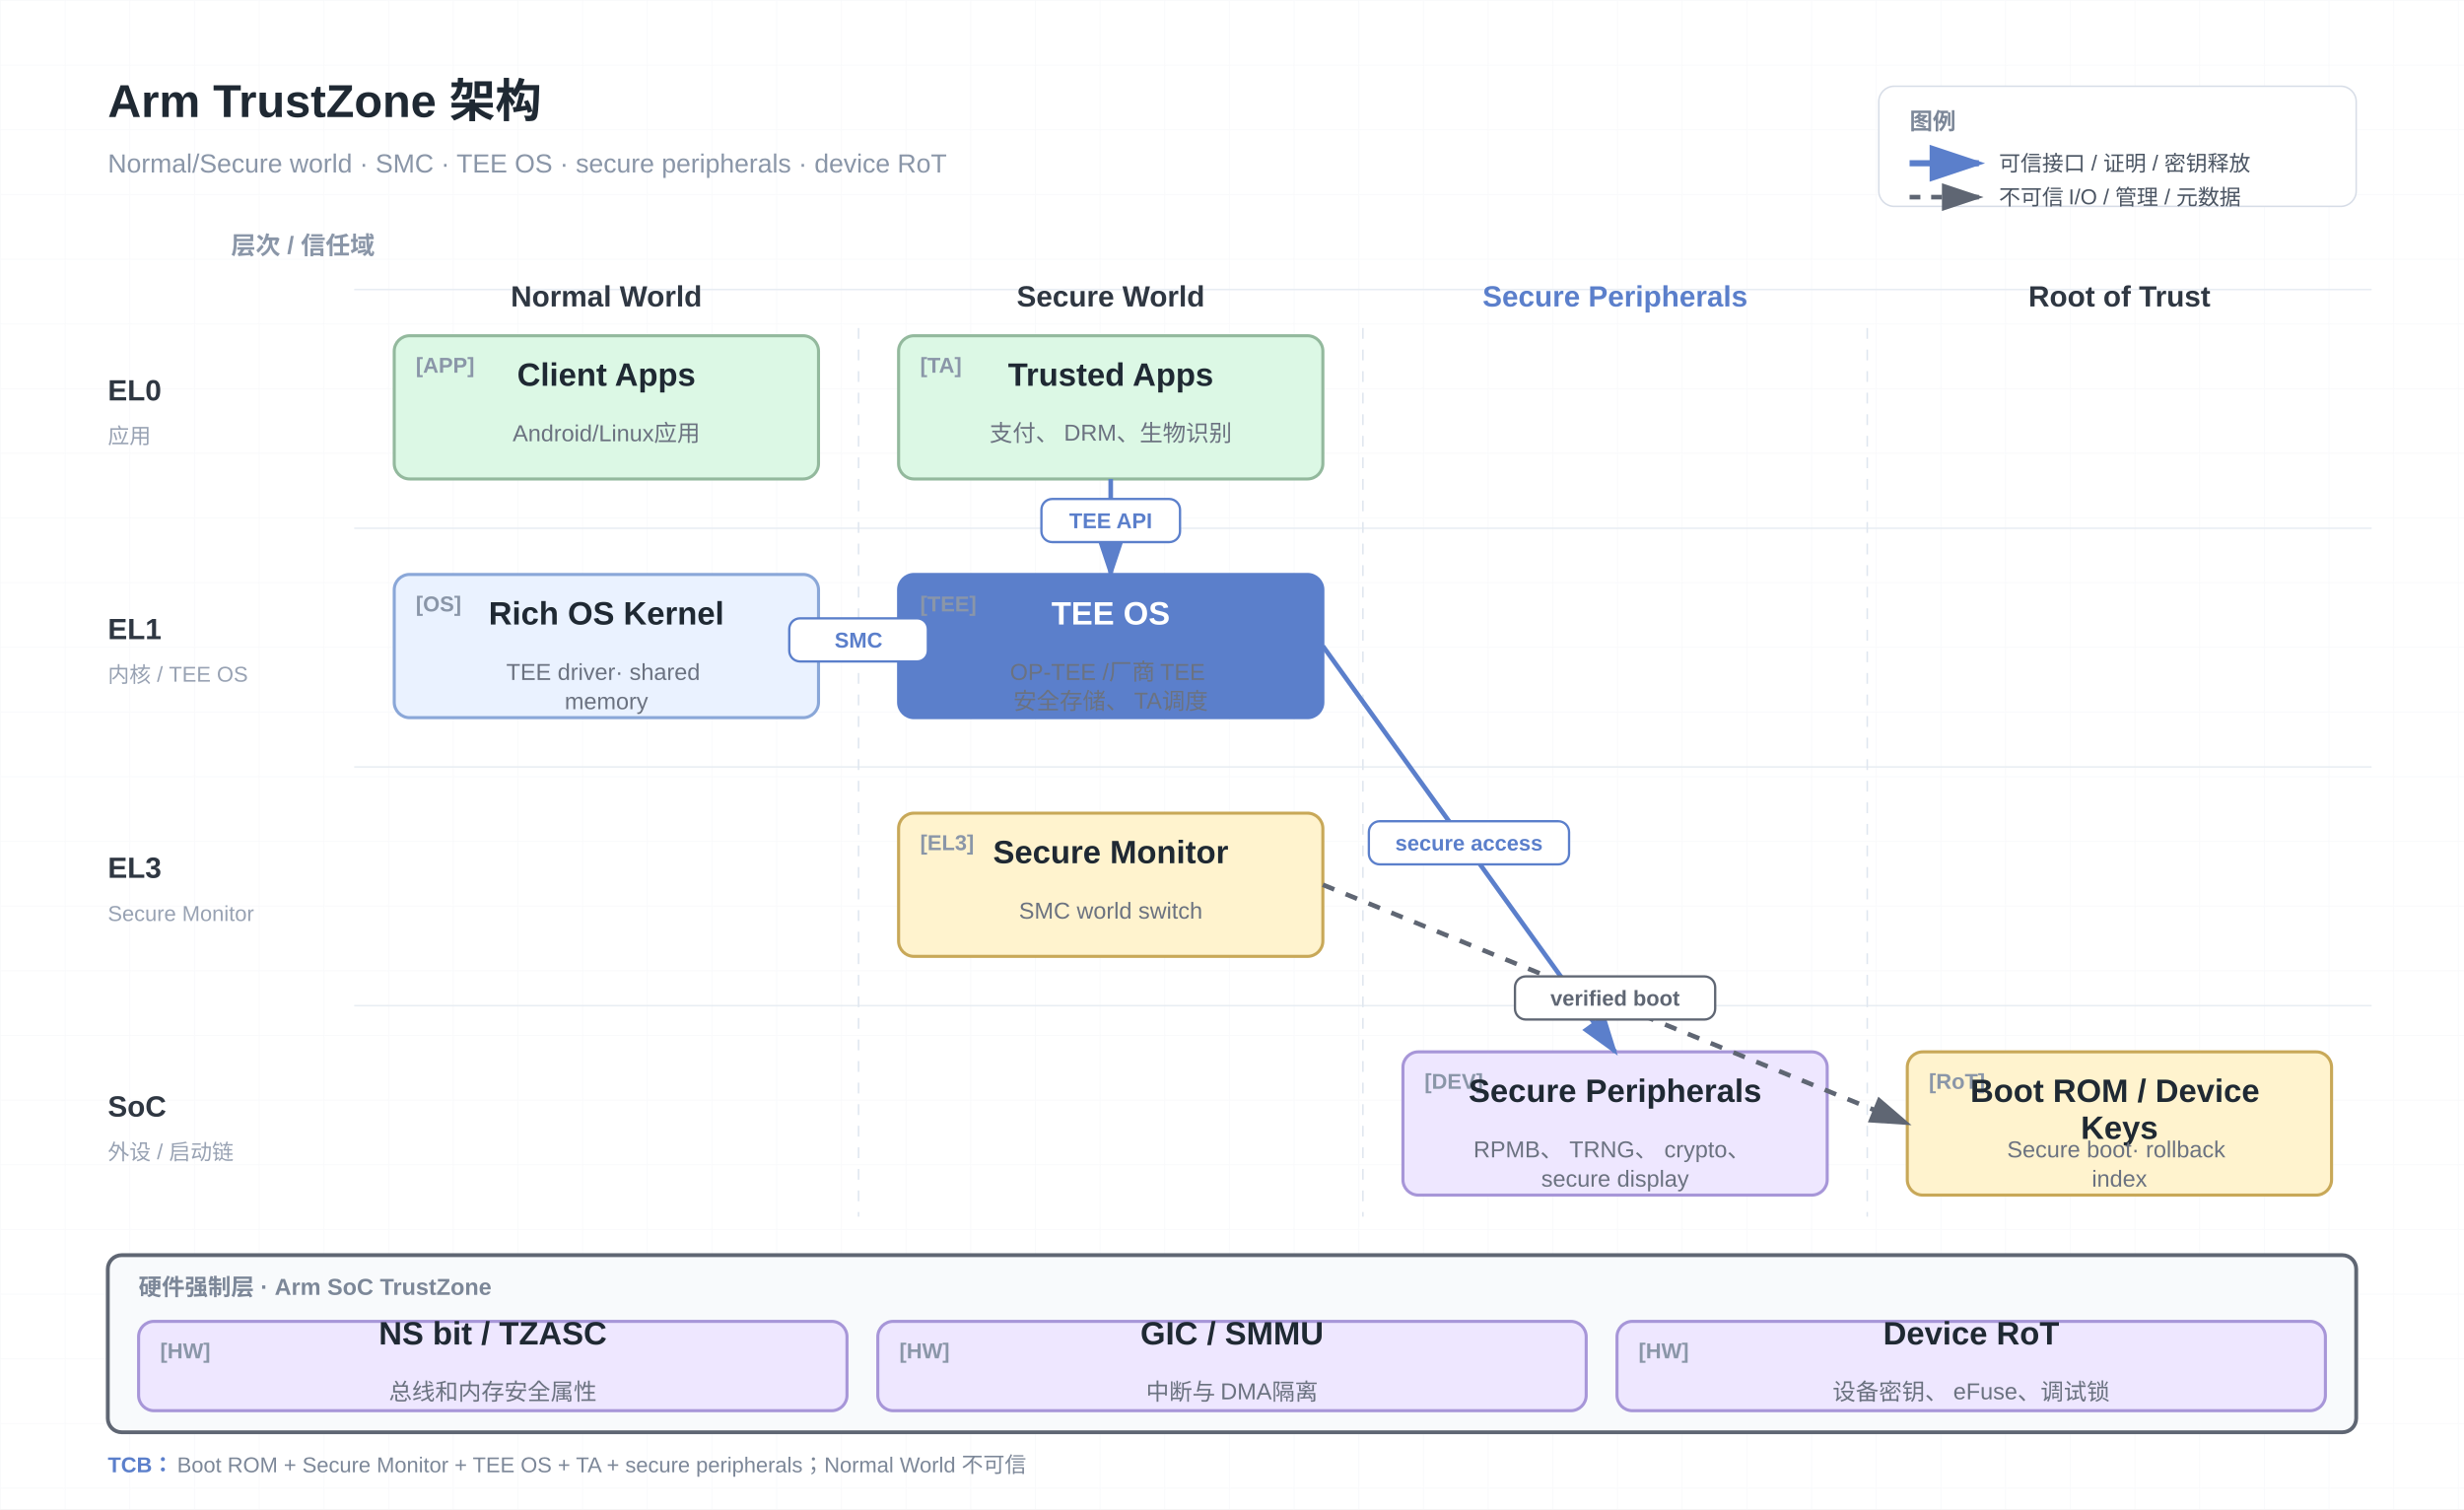
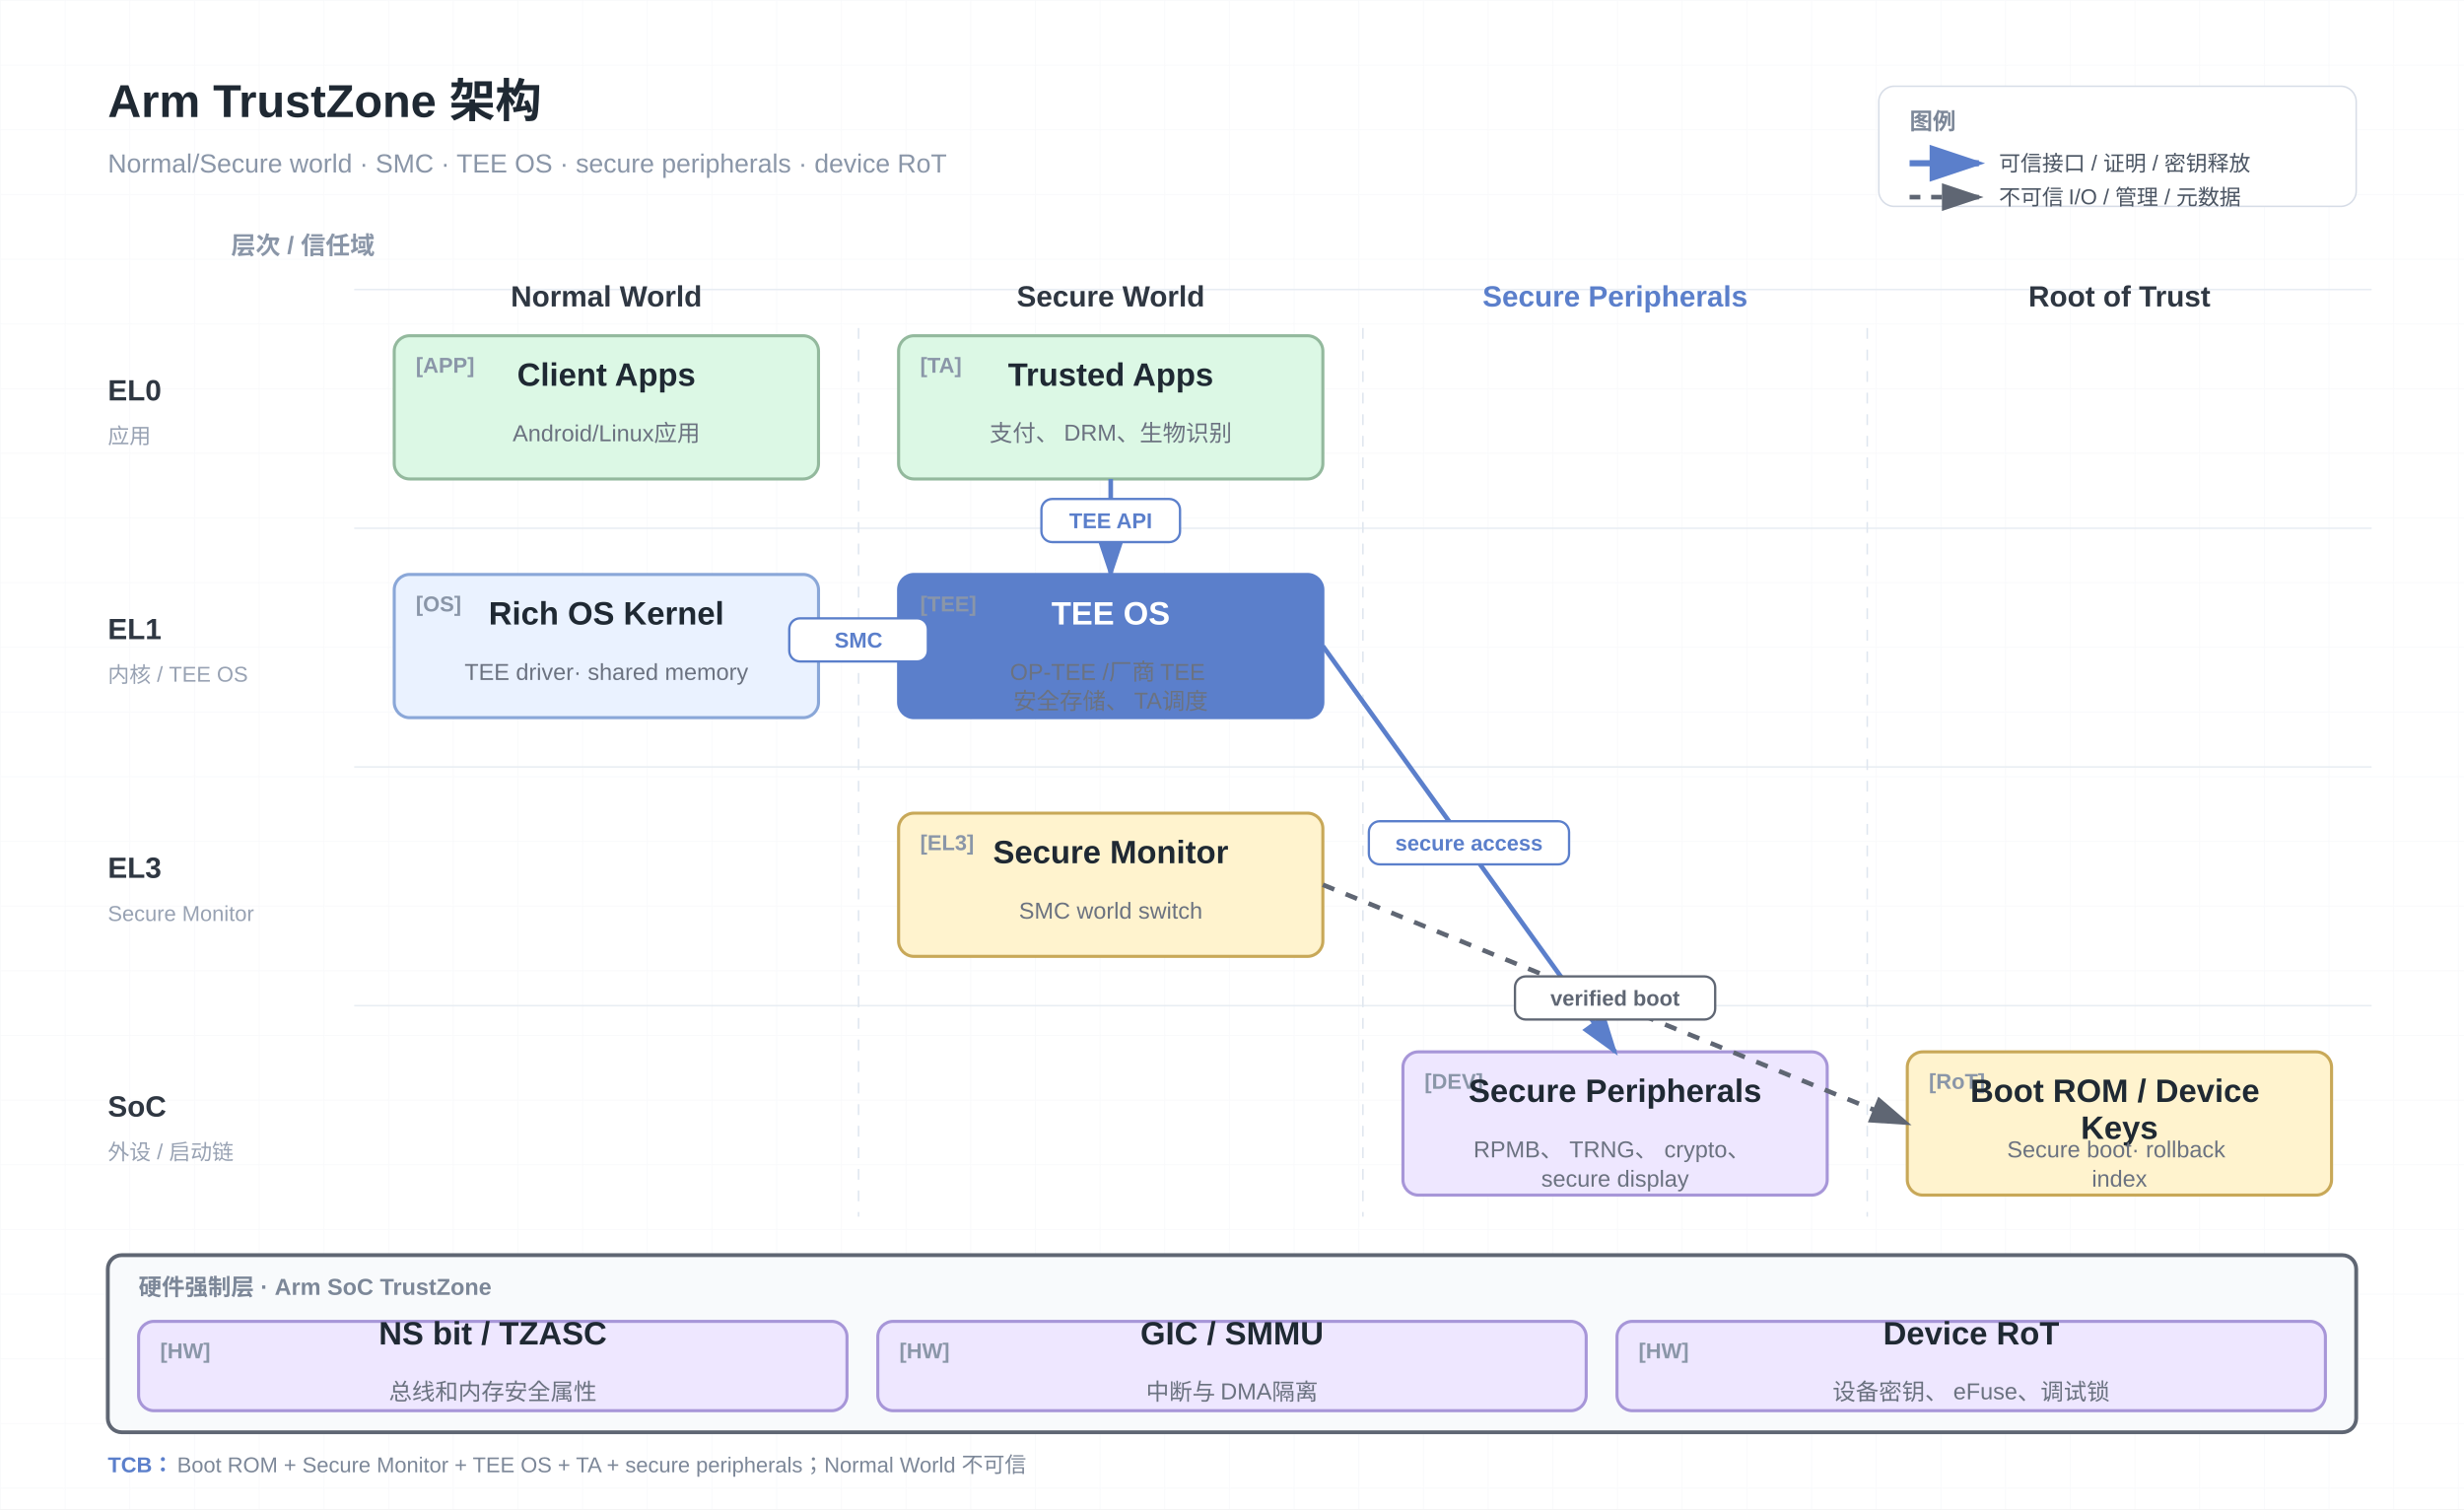
<svg xmlns="http://www.w3.org/2000/svg" width="1600" height="980" viewBox="0 0 1600 980">
  <defs>
    <marker id="arrowBlue" markerWidth="10" markerHeight="10" refX="8" refY="3" orient="auto" markerUnits="strokeWidth">
      <path d="M0,0 L0,6 L9,3 z" fill="#5b7fcb" />
    </marker>
    <marker id="arrowGray" markerWidth="10" markerHeight="10" refX="8" refY="3" orient="auto" markerUnits="strokeWidth">
      <path d="M0,0 L0,6 L9,3 z" fill="#5f6673" />
    </marker>
    <pattern id="grid" width="42" height="42" patternUnits="userSpaceOnUse">
      <path d="M42 0H0V42" fill="none" stroke="#f2f4f7" stroke-width="1" />
    </pattern>
  </defs>
  <rect width="1600" height="980" fill="#ffffff" />
  <rect width="1600" height="980" fill="url(#grid)" opacity="0.55" />
  <style>text{font-family:-apple-system,BlinkMacSystemFont,'Segoe UI','PingFang SC','Microsoft YaHei',Arial,sans-serif;}</style>
  <text x="70" y="76" font-size="30" font-weight="800" fill="#1f2933">Arm TrustZone 架构</text>
  <text x="70" y="112" font-size="17" fill="#8a96a8">Normal/Secure world · SMC · TEE OS · secure peripherals · device RoT</text>
  <rect x="1220" y="56" width="310" height="78" rx="10" fill="#ffffff" stroke="#d7dde7" />
  <text x="1240" y="84" font-size="15" fill="#7c8798" font-weight="700">图例</text>
  <line x1="1240" y1="106" x2="1285" y2="106" stroke="#5b7fcb" stroke-width="4" marker-end="url(#arrowBlue)" />
  <text x="1298" y="111" font-size="14" fill="#4b5563">可信接口 / 证明 / 密钥释放</text>
  <line x1="1240" y1="128" x2="1285" y2="128" stroke="#5f6673" stroke-width="3" stroke-dasharray="7 7" marker-end="url(#arrowGray)" />
  <text x="1298" y="133" font-size="14" fill="#4b5563">不可信 I/O / 管理 / 元数据</text>
  <text x="150" y="165" font-size="16" fill="#8a96a8" font-weight="700">层次 / 信任域</text>
  <line x1="230" y1="188" x2="1540" y2="188" stroke="#e8edf3" />
  <text x="70" y="260" text-anchor="start" font-size="19" font-weight="800" fill="#2f3742">
    <tspan x="70" dy="0">EL0</tspan>
  </text>
  <text x="70" y="288" text-anchor="start" font-size="14" font-weight="500" fill="#98a2b3">
    <tspan x="70" dy="0">应用</tspan>
  </text>
  <line x1="230" y1="343" x2="1540" y2="343" stroke="#e8edf3" />
  <text x="70" y="415" text-anchor="start" font-size="19" font-weight="800" fill="#2f3742">
    <tspan x="70" dy="0">EL1</tspan>
  </text>
  <text x="70" y="443" text-anchor="start" font-size="14" font-weight="500" fill="#98a2b3">
    <tspan x="70" dy="0">内核 / TEE OS</tspan>
  </text>
  <line x1="230" y1="498" x2="1540" y2="498" stroke="#e8edf3" />
  <text x="70" y="570" text-anchor="start" font-size="19" font-weight="800" fill="#2f3742">
    <tspan x="70" dy="0">EL3</tspan>
  </text>
  <text x="70" y="598" text-anchor="start" font-size="14" font-weight="500" fill="#98a2b3">
    <tspan x="70" dy="0">Secure Monitor</tspan>
  </text>
  <line x1="230" y1="653" x2="1540" y2="653" stroke="#e8edf3" />
  <text x="70" y="725" text-anchor="start" font-size="19" font-weight="800" fill="#2f3742">
    <tspan x="70" dy="0">SoC</tspan>
  </text>
  <text x="70" y="753" text-anchor="start" font-size="14" font-weight="500" fill="#98a2b3">
    <tspan x="70" dy="0">外设 / 启动链</tspan>
  </text>
  <text x="393.75" y="199" text-anchor="middle" font-size="19" font-weight="800" fill="#2f3742">Normal World</text>
  <text x="721.25" y="199" text-anchor="middle" font-size="19" font-weight="800" fill="#2f3742">Secure World</text>
  <line x1="557.5" y1="213" x2="557.5" y2="790" stroke="#dfe6ef" stroke-width="1" stroke-dasharray="7 7" />
  <text x="1048.75" y="199" text-anchor="middle" font-size="19" font-weight="800" fill="#5b7fcb">Secure Peripherals</text>
  <line x1="885.0" y1="213" x2="885.0" y2="790" stroke="#dfe6ef" stroke-width="1" stroke-dasharray="7 7" />
  <text x="1376.25" y="199" text-anchor="middle" font-size="19" font-weight="800" fill="#2f3742">Root of Trust</text>
  <line x1="1212.5" y1="213" x2="1212.5" y2="790" stroke="#dfe6ef" stroke-width="1" stroke-dasharray="7 7" />
  <rect x="256.0" y="218" width="275.5" height="93" rx="10" fill="#dcf8e5" stroke="#93b99d" stroke-width="2" />
  <text x="270.0" y="242" font-size="14" fill="#8a96a8" font-weight="600">[APP]</text>
  <text x="393.75" y="250.5" text-anchor="middle" font-size="21" font-weight="700" fill="#1f2933">
    <tspan x="393.75" dy="0">Client Apps</tspan>
  </text>
  <text x="393.75" y="286.5" text-anchor="middle" font-size="15" font-weight="500" fill="#6b7280">
    <tspan x="393.75" dy="0">Android/Linux应用</tspan>
  </text>
  <rect x="256.0" y="373" width="275.5" height="93" rx="10" fill="#eaf2ff" stroke="#8aa7d8" stroke-width="2" />
  <text x="270.0" y="397" font-size="14" fill="#8a96a8" font-weight="600">[OS]</text>
  <text x="393.75" y="405.5" text-anchor="middle" font-size="21" font-weight="700" fill="#1f2933">
    <tspan x="393.75" dy="0">Rich OS Kernel</tspan>
  </text>
  <text x="393.75" y="441.5" text-anchor="middle" font-size="15" font-weight="500" fill="#6b7280">
-     <tspan x="393.75" dy="0">TEE driver· shared</tspan>
-     <tspan x="393.75" dy="19">memory</tspan>
+     <tspan x="393.75" dy="0">TEE driver· shared memory</tspan>
  </text>
  <rect x="583.5" y="218" width="275.5" height="93" rx="10" fill="#dcf8e5" stroke="#93b99d" stroke-width="2" />
  <text x="597.5" y="242" font-size="14" fill="#8a96a8" font-weight="600">[TA]</text>
  <text x="721.25" y="250.5" text-anchor="middle" font-size="21" font-weight="700" fill="#1f2933">
    <tspan x="721.25" dy="0">Trusted Apps</tspan>
  </text>
  <text x="721.25" y="286.5" text-anchor="middle" font-size="15" font-weight="500" fill="#6b7280">
    <tspan x="721.25" dy="0">支付、 DRM、生物识别</tspan>
  </text>
  <rect x="583.5" y="373" width="275.5" height="93" rx="10" fill="#5b7fcb" stroke="#5b7fcb" stroke-width="2" />
  <text x="597.5" y="397" font-size="14" fill="#8a96a8" font-weight="600">[TEE]</text>
  <text x="721.25" y="405.5" text-anchor="middle" font-size="21" font-weight="700" fill="#ffffff">
    <tspan x="721.25" dy="0">TEE OS</tspan>
  </text>
  <text x="721.25" y="441.5" text-anchor="middle" font-size="15" font-weight="500" fill="#6b7280">
    <tspan x="721.25" dy="0">OP-TEE /厂商 TEE</tspan>
    <tspan x="721.25" dy="19">安全存储、 TA调度</tspan>
  </text>
  <rect x="583.5" y="528" width="275.5" height="93" rx="10" fill="#fff3ce" stroke="#c8a858" stroke-width="2" />
  <text x="597.5" y="552" font-size="14" fill="#8a96a8" font-weight="600">[EL3]</text>
  <text x="721.25" y="560.5" text-anchor="middle" font-size="21" font-weight="700" fill="#1f2933">
    <tspan x="721.25" dy="0">Secure Monitor</tspan>
  </text>
  <text x="721.25" y="596.5" text-anchor="middle" font-size="15" font-weight="500" fill="#6b7280">
    <tspan x="721.25" dy="0">SMC world switch</tspan>
  </text>
  <rect x="911.0" y="683" width="275.5" height="93" rx="10" fill="#eee7ff" stroke="#a796d8" stroke-width="2" />
  <text x="925.0" y="707" font-size="14" fill="#8a96a8" font-weight="600">[DEV]</text>
  <text x="1048.75" y="715.5" text-anchor="middle" font-size="21" font-weight="700" fill="#1f2933">
    <tspan x="1048.75" dy="0">Secure Peripherals</tspan>
  </text>
  <text x="1048.75" y="751.5" text-anchor="middle" font-size="15" font-weight="500" fill="#6b7280">
    <tspan x="1048.75" dy="0">RPMB、 TRNG、 crypto、</tspan>
    <tspan x="1048.75" dy="19">secure display</tspan>
  </text>
  <rect x="1238.5" y="683" width="275.5" height="93" rx="10" fill="#fff3ce" stroke="#c8a858" stroke-width="2" />
  <text x="1252.5" y="707" font-size="14" fill="#8a96a8" font-weight="600">[RoT]</text>
  <text x="1376.25" y="715.5" text-anchor="middle" font-size="21" font-weight="700" fill="#1f2933">
    <tspan x="1376.25" dy="0">Boot ROM / Device</tspan>
    <tspan x="1376.25" dy="24">Keys</tspan>
  </text>
  <text x="1376.25" y="751.5" text-anchor="middle" font-size="15" font-weight="500" fill="#6b7280">
    <tspan x="1376.25" dy="0">Secure boot· rollback</tspan>
    <tspan x="1376.25" dy="19">index</tspan>
  </text>
  <line x1="531.5" y1="419.5" x2="583.5" y2="419.5" stroke="#5b7fcb" stroke-width="3" marker-end="url(#arrowBlue)" />
  <rect x="512.5" y="401.5" width="90" height="28" rx="7" fill="white" stroke="#5b7fcb" stroke-width="1.5" />
  <text x="557.5" y="420.5" text-anchor="middle" font-size="14" fill="#5b7fcb" font-weight="700">SMC</text>
  <line x1="721.25" y1="311" x2="721.25" y2="373" stroke="#5b7fcb" stroke-width="3" marker-end="url(#arrowBlue)" />
  <rect x="676.25" y="324.0" width="90" height="28" rx="7" fill="white" stroke="#5b7fcb" stroke-width="1.5" />
  <text x="721.25" y="343.0" text-anchor="middle" font-size="14" fill="#5b7fcb" font-weight="700">TEE API</text>
  <line x1="859.0" y1="419.5" x2="1048.75" y2="683" stroke="#5b7fcb" stroke-width="3" marker-end="url(#arrowBlue)" />
  <rect x="888.875" y="533.25" width="130" height="28" rx="7" fill="white" stroke="#5b7fcb" stroke-width="1.5" />
  <text x="953.875" y="552.25" text-anchor="middle" font-size="14" fill="#5b7fcb" font-weight="700">secure access</text>
  <line x1="859.0" y1="574.5" x2="1238.5" y2="729.5" stroke="#5f6673" stroke-width="3" stroke-dasharray="8 8" marker-end="url(#arrowGray)" />
  <rect x="983.75" y="634.0" width="130" height="28" rx="7" fill="white" stroke="#5f6673" stroke-width="1.5" />
  <text x="1048.75" y="653.0" text-anchor="middle" font-size="14" fill="#5f6673" font-weight="700">verified boot</text>
  <rect x="70" y="815" width="1460" height="115" rx="9" fill="#f8fafc" stroke="#5f6673" stroke-width="2.5" />
  <text x="90" y="841" font-size="15" fill="#7c8798" font-weight="800">硬件强制层 · Arm SoC TrustZone</text>
  <rect x="90.0" y="858" width="460.0" height="58" rx="10" fill="#eee7ff" stroke="#a796d8" stroke-width="2" />
  <text x="104.0" y="882" font-size="14" fill="#8a96a8" font-weight="600">[HW]</text>
  <text x="320.0" y="873.0" text-anchor="middle" font-size="21" font-weight="700" fill="#1f2933">
    <tspan x="320.0" dy="0">NS bit / TZASC</tspan>
  </text>
  <text x="320.0" y="909.0" text-anchor="middle" font-size="15" font-weight="500" fill="#6b7280">
    <tspan x="320.0" dy="0">总线和内存安全属性</tspan>
  </text>
  <rect x="570.0" y="858" width="460.0" height="58" rx="10" fill="#eee7ff" stroke="#a796d8" stroke-width="2" />
  <text x="584.0" y="882" font-size="14" fill="#8a96a8" font-weight="600">[HW]</text>
  <text x="800.0" y="873.0" text-anchor="middle" font-size="21" font-weight="700" fill="#1f2933">
    <tspan x="800.0" dy="0">GIC / SMMU</tspan>
  </text>
  <text x="800.0" y="909.0" text-anchor="middle" font-size="15" font-weight="500" fill="#6b7280">
    <tspan x="800.0" dy="0">中断与 DMA隔离</tspan>
  </text>
  <rect x="1050.0" y="858" width="460.0" height="58" rx="10" fill="#eee7ff" stroke="#a796d8" stroke-width="2" />
  <text x="1064.0" y="882" font-size="14" fill="#8a96a8" font-weight="600">[HW]</text>
  <text x="1280.0" y="873.0" text-anchor="middle" font-size="21" font-weight="700" fill="#1f2933">
    <tspan x="1280.0" dy="0">Device RoT</tspan>
  </text>
  <text x="1280.0" y="909.0" text-anchor="middle" font-size="15" font-weight="500" fill="#6b7280">
    <tspan x="1280.0" dy="0">设备密钥、 eFuse、调试锁</tspan>
  </text>
  <text x="70" y="956" font-size="14" fill="#5b7fcb" font-weight="800">TCB：</text>
  <text x="115" y="956" font-size="14" fill="#7c8798">Boot ROM + Secure Monitor + TEE OS + TA + secure peripherals；Normal World 不可信</text>
</svg>
